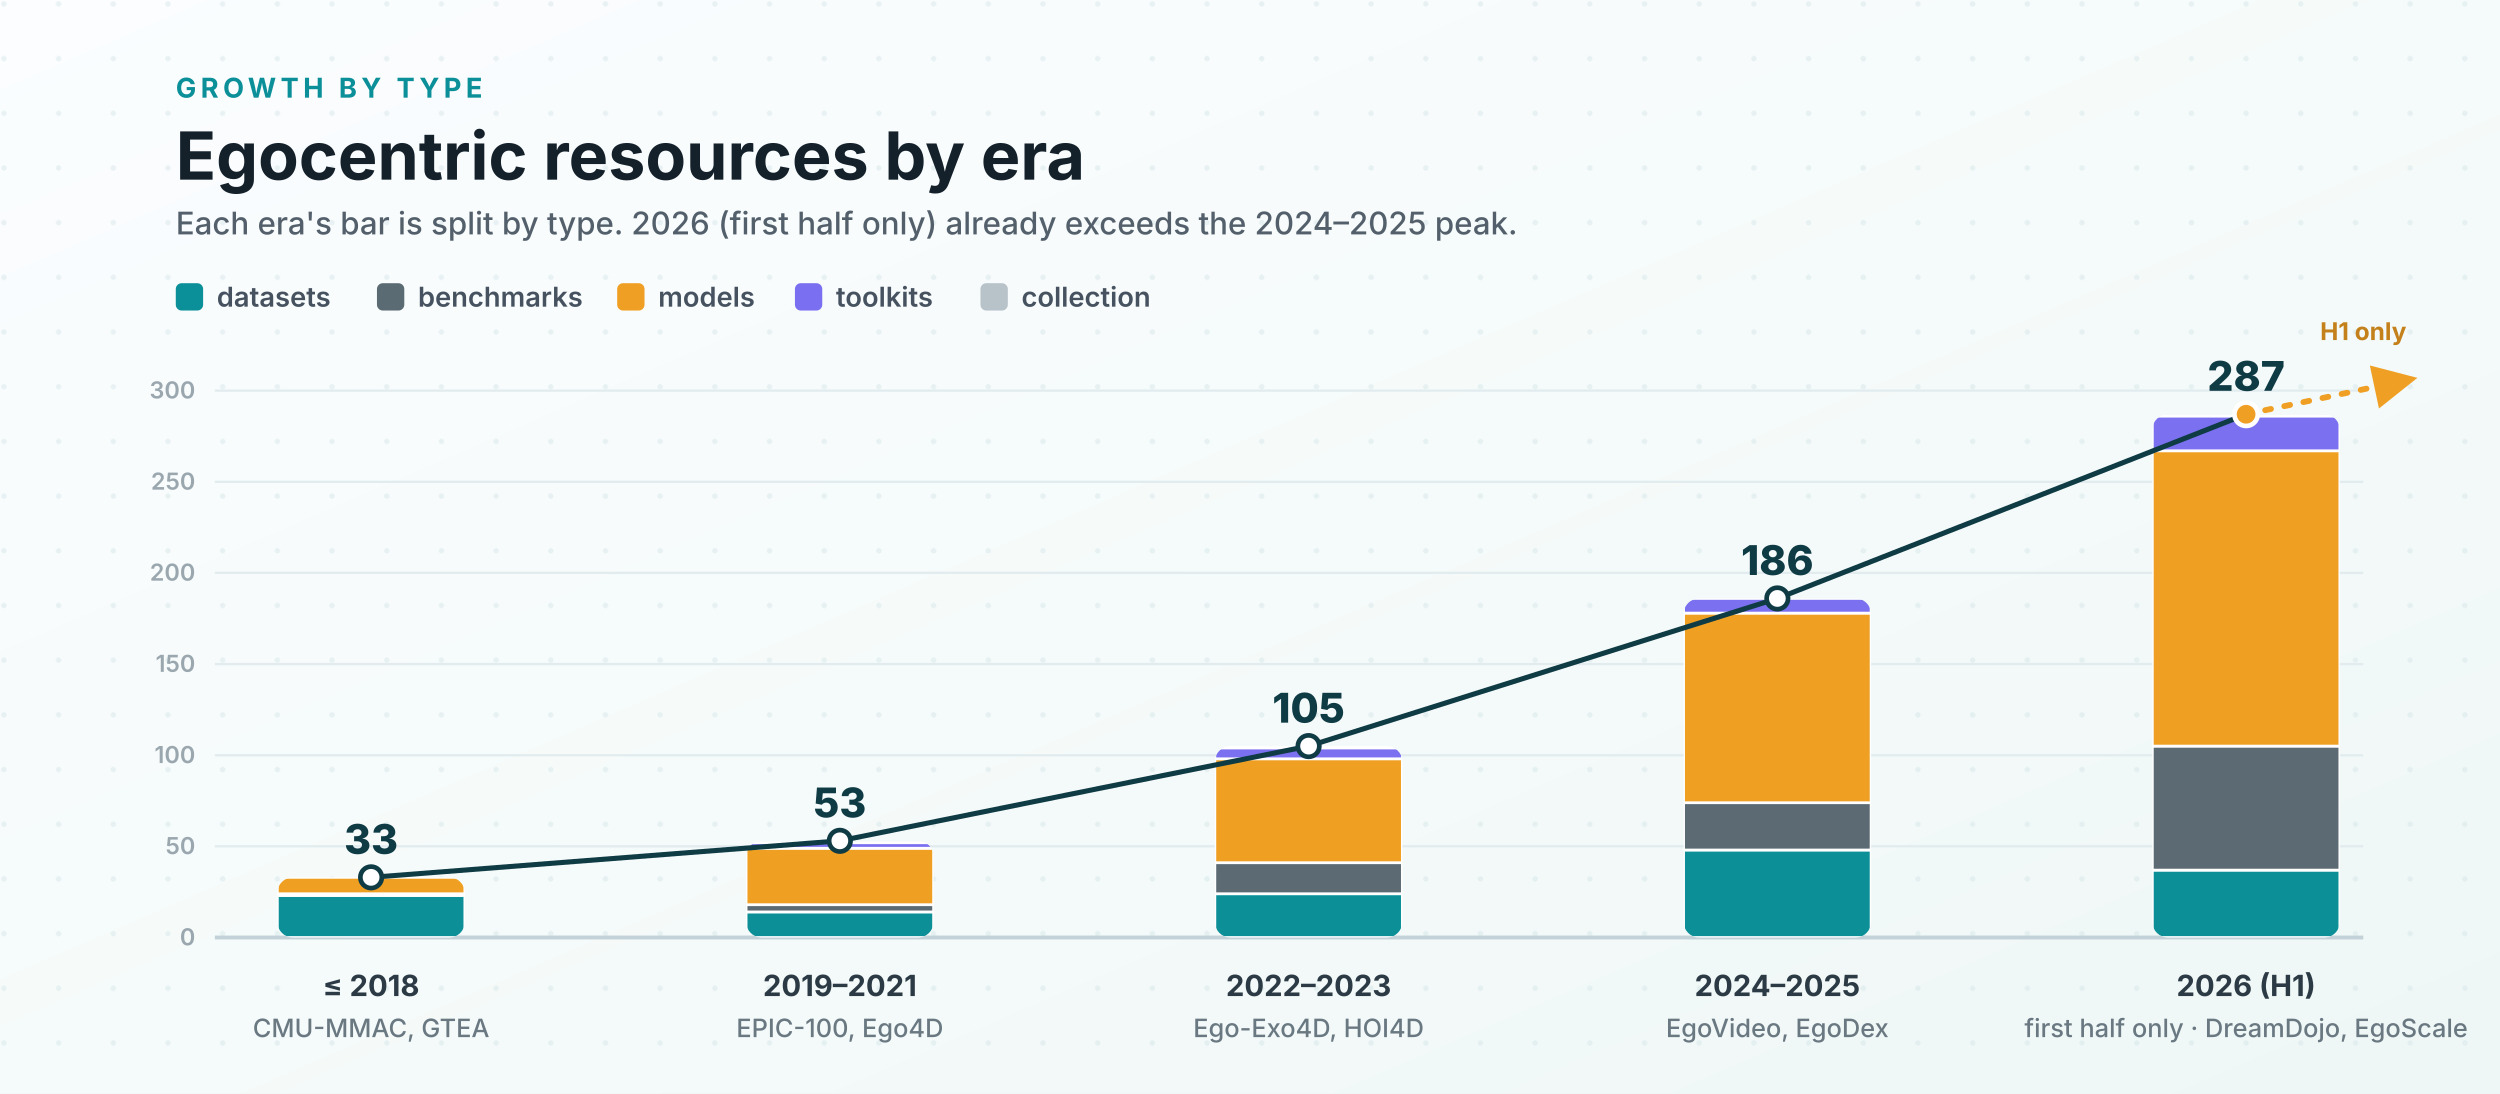
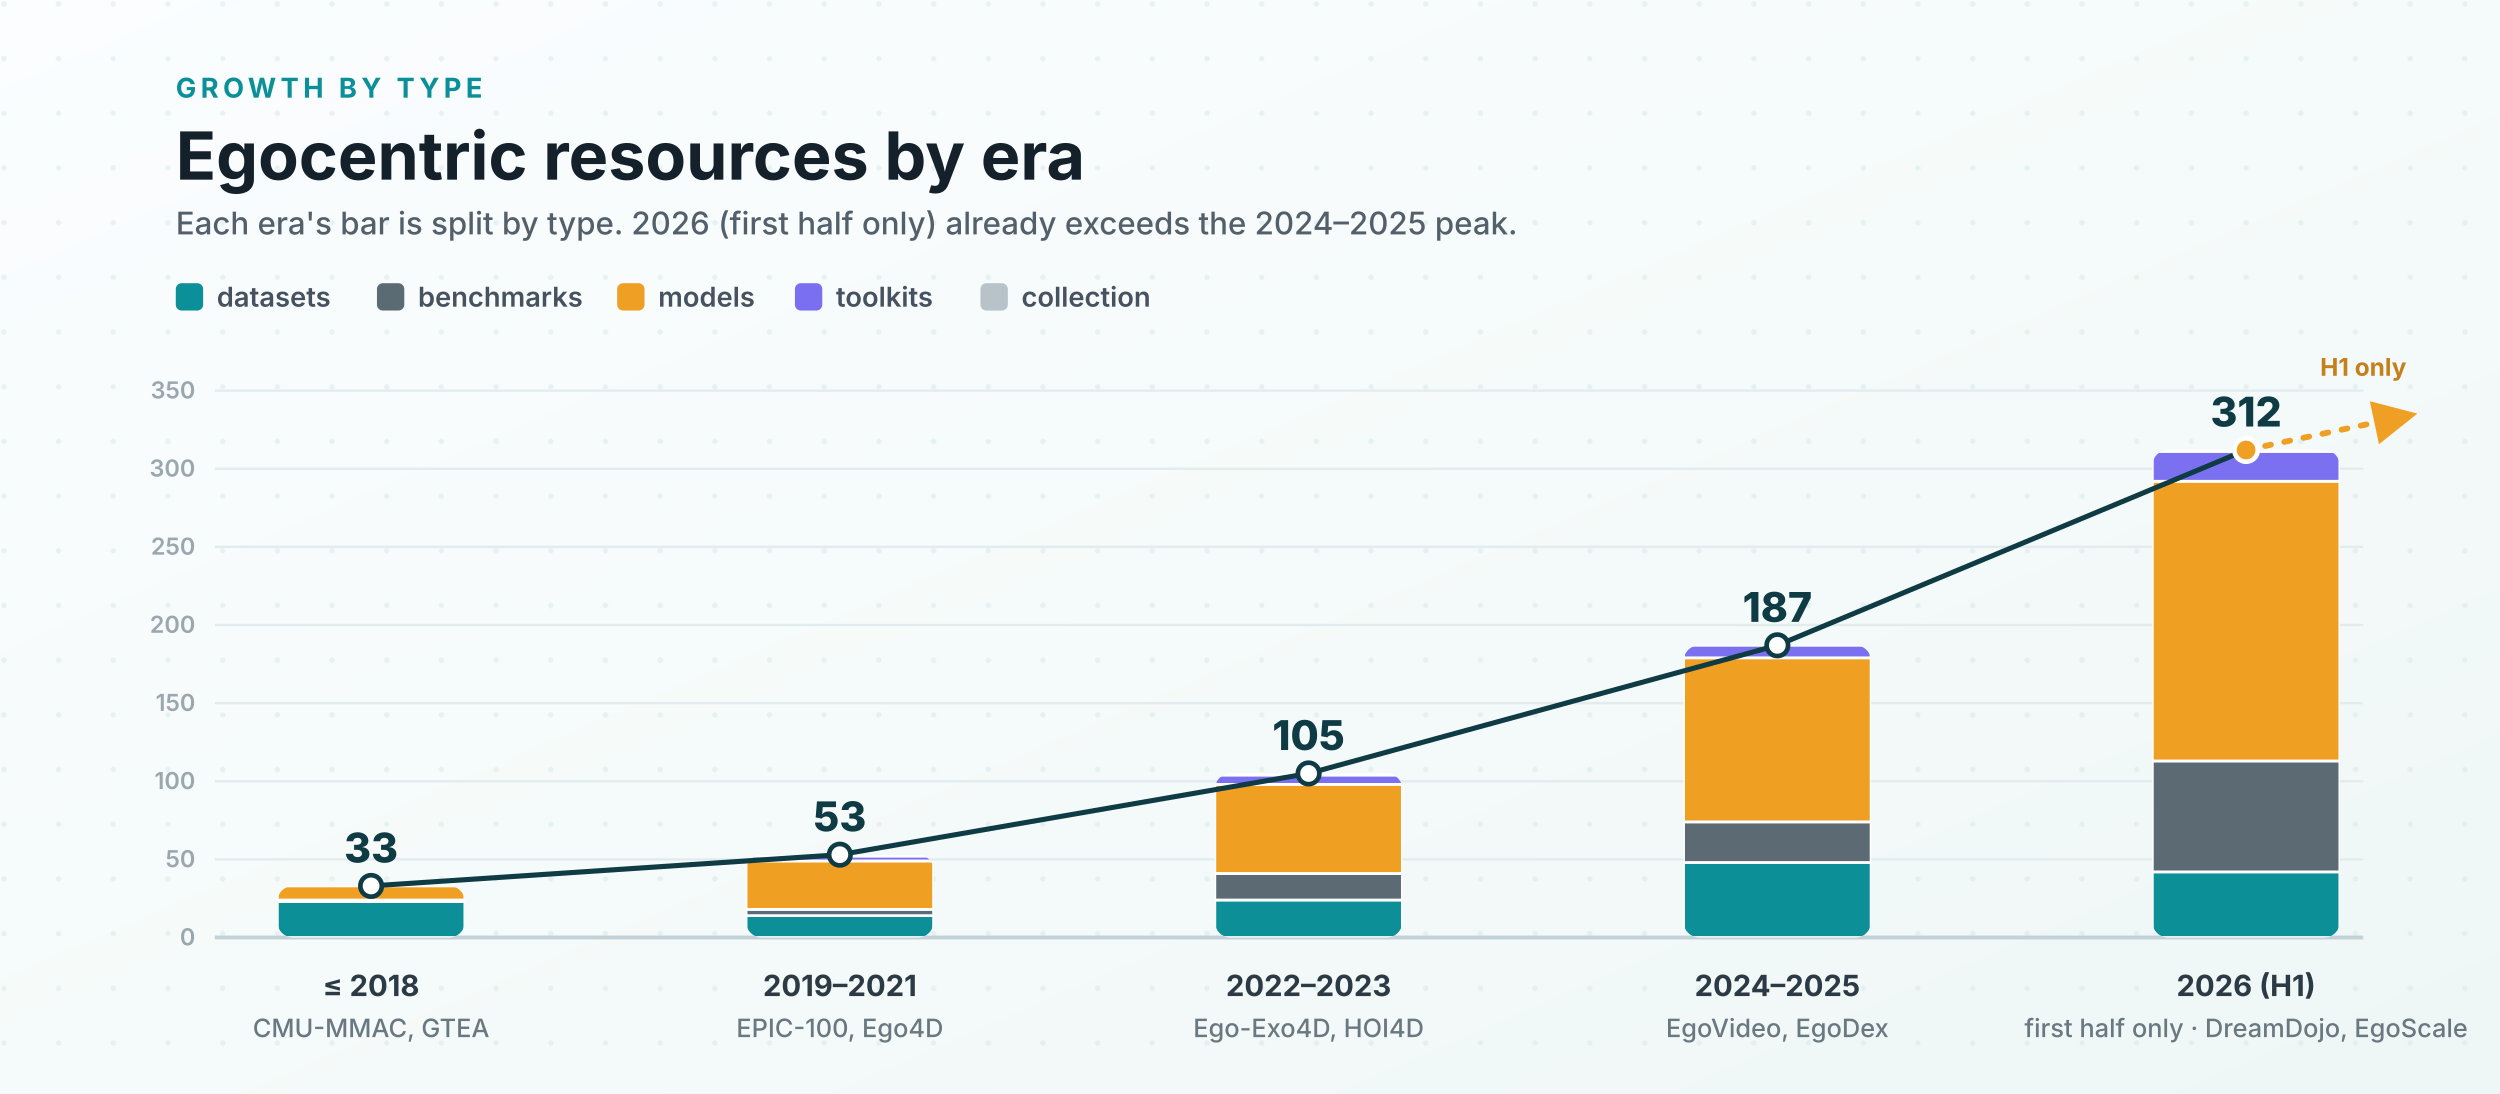
<svg xmlns="http://www.w3.org/2000/svg" viewBox="0 0 1280 560" role="img" aria-labelledby="title desc">
  <defs>
    <linearGradient id="bg" x1="0" x2="1" y1="0" y2="1">
      <stop offset="0" stop-color="#fbfdff" />
      <stop offset="0.6" stop-color="#f4faf9" />
      <stop offset="1" stop-color="#eef7f6" />
    </linearGradient>
    <pattern id="dots" width="28" height="28" patternUnits="userSpaceOnUse">
      <circle cx="2" cy="2" r="1.4" fill="#cfe0e4" opacity="0.4" />
    </pattern>
    <filter id="shadow" x="-14%" y="-14%" width="128%" height="140%">
      <feDropShadow dx="0" dy="6" stdDeviation="7" flood-color="#0f2a33" flood-opacity="0.12" />
    </filter>
    <marker id="up" viewBox="0 0 10 10" refX="6.5" refY="5" markerWidth="7.5" markerHeight="7.5" orient="auto-start-reverse">
      <path d="M0 0 L10 5 L0 10 z" fill="#ef9f24" />
    </marker>
    <clipPath id="c1">
-       <rect x="142" y="449.2" width="96" height="30.8" rx="8" />
+       <rect x="142" y="453.6" width="96" height="26.4" rx="8" />
    </clipPath>
    <clipPath id="c2">
-       <rect x="382" y="430.5" width="96" height="49.5" rx="8" />
+       <rect x="382" y="437.6" width="96" height="42.4" rx="8" />
    </clipPath>
    <clipPath id="c3">
-       <rect x="622" y="382" width="96" height="98" rx="8" />
+       <rect x="622" y="396" width="96" height="84" rx="8" />
    </clipPath>
    <clipPath id="c4">
-       <rect x="862" y="306.4" width="96" height="173.6" rx="8" />
+       <rect x="862" y="330.4" width="96" height="149.6" rx="8" />
    </clipPath>
    <clipPath id="c5">
-       <rect x="1102" y="212.1" width="96" height="267.9" rx="8" />
+       <rect x="1102" y="230.4" width="96" height="249.6" rx="8" />
    </clipPath>
    <style>
      .ink { fill: #14212b; }
      .kicker { font: 700 14px system-ui, -apple-system, "Segoe UI", sans-serif; fill: #0b8f98; letter-spacing: .16em; }
      .title { font: 700 34px system-ui, -apple-system, "Segoe UI", sans-serif; }
      .subtitle { font: 500 16px system-ui, -apple-system, "Segoe UI", sans-serif; fill: #53606b; }
      .count { font: 800 21px system-ui, -apple-system, "Segoe UI", sans-serif; fill: #0f3b45; }
      .era { font: 700 15px system-ui, -apple-system, "Segoe UI", sans-serif; fill: #2b3a44; }
      .anchor { font: 500 13px system-ui, -apple-system, "Segoe UI", sans-serif; fill: #6a7882; }
      .grid { stroke: #e2ecef; stroke-width: 1.2; }
      .gridlabel { font: 600 12px system-ui, -apple-system, "Segoe UI", sans-serif; fill: #9aa7af; }
      .axis { stroke: #c2d2d8; stroke-width: 2; }
      .trend { stroke: #0f3b45; stroke-width: 2.6; fill: none; stroke-linejoin: round; stroke-linecap: round; }
      .proj { stroke: #ef9f24; stroke-width: 3; fill: none; stroke-dasharray: 3 7; stroke-linecap: round; }
      .note { font: 700 12.5px system-ui, -apple-system, "Segoe UI", sans-serif; fill: #c4801a; }
      .seg { stroke: #ffffff; stroke-width: 1.4; }
      .lg { font: 600 14px system-ui, -apple-system, "Segoe UI", sans-serif; fill: #46525f; }
    </style>
  </defs>
  <rect width="1280" height="560" fill="url(#bg)" />
  <rect width="1280" height="560" fill="url(#dots)" />
  <text class="kicker" x="90" y="50">GROWTH BY TYPE</text>
  <text class="title ink" x="90" y="92">Egocentric resources by era</text>
  <text class="subtitle" x="90" y="120">Each era's bar is split by type. 2026 (first half only) already exceeds the 2024–2025 peak.</text>
  <g>
    <rect x="90" y="145" width="14" height="14" rx="3" fill="#0b8f98" />
    <text class="lg" x="111" y="157">datasets</text>
    <rect x="193" y="145" width="14" height="14" rx="3" fill="#5b6b73" />
    <text class="lg" x="214" y="157">benchmarks</text>
    <rect x="316" y="145" width="14" height="14" rx="3" fill="#ef9f24" />
    <text class="lg" x="337" y="157">models</text>
    <rect x="407" y="145" width="14" height="14" rx="3" fill="#7a6ff0" />
    <text class="lg" x="428" y="157">toolkits</text>
    <rect x="502" y="145" width="14" height="14" rx="3" fill="#b8c2c9" />
    <text class="lg" x="523" y="157">collection</text>
  </g>
-   <line class="grid" x1="110" y1="433.3" x2="1210" y2="433.3" />
-   <text class="gridlabel" x="100" y="437.3" text-anchor="end">50</text>
-   <line class="grid" x1="110" y1="386.7" x2="1210" y2="386.7" />
-   <text class="gridlabel" x="100" y="390.7" text-anchor="end">100</text>
-   <line class="grid" x1="110" y1="340" x2="1210" y2="340" />
-   <text class="gridlabel" x="100" y="344" text-anchor="end">150</text>
-   <line class="grid" x1="110" y1="293.3" x2="1210" y2="293.3" />
-   <text class="gridlabel" x="100" y="297.3" text-anchor="end">200</text>
-   <line class="grid" x1="110" y1="246.7" x2="1210" y2="246.7" />
-   <text class="gridlabel" x="100" y="250.7" text-anchor="end">250</text>
+   <line class="grid" x1="110" y1="440" x2="1210" y2="440" />
+   <text class="gridlabel" x="100" y="444" text-anchor="end">50</text>
+   <line class="grid" x1="110" y1="400" x2="1210" y2="400" />
+   <text class="gridlabel" x="100" y="404" text-anchor="end">100</text>
+   <line class="grid" x1="110" y1="360" x2="1210" y2="360" />
+   <text class="gridlabel" x="100" y="364" text-anchor="end">150</text>
+   <line class="grid" x1="110" y1="320" x2="1210" y2="320" />
+   <text class="gridlabel" x="100" y="324" text-anchor="end">200</text>
+   <line class="grid" x1="110" y1="280" x2="1210" y2="280" />
+   <text class="gridlabel" x="100" y="284" text-anchor="end">250</text>
+   <line class="grid" x1="110" y1="240" x2="1210" y2="240" />
+   <text class="gridlabel" x="100" y="244" text-anchor="end">300</text>
  <line class="grid" x1="110" y1="200" x2="1210" y2="200" />
-   <text class="gridlabel" x="100" y="204" text-anchor="end">300</text>
+   <text class="gridlabel" x="100" y="204" text-anchor="end">350</text>
  <text class="gridlabel" x="100" y="484" text-anchor="end">0</text>
  <line class="axis" x1="110" y1="480" x2="1210" y2="480" />
  <g clip-path="url(#c1)" filter="url(#shadow)">
-     <rect class="seg" x="142" y="458.5" width="96" height="21.5" fill="#0b8f98" />
-     <rect class="seg" x="142" y="457.6" width="96" height="0.9" fill="#5b6b73" />
-     <rect class="seg" x="142" y="449.2" width="96" height="8.4" fill="#ef9f24" />
+     <rect class="seg" x="142" y="461.6" width="96" height="18.4" fill="#0b8f98" />
+     <rect class="seg" x="142" y="460.8" width="96" height="0.8" fill="#5b6b73" />
+     <rect class="seg" x="142" y="453.6" width="96" height="7.2" fill="#ef9f24" />
  </g>
  <g clip-path="url(#c2)" filter="url(#shadow)">
-     <rect class="seg" x="382" y="466.9" width="96" height="13.1" fill="#0b8f98" />
-     <rect class="seg" x="382" y="463.2" width="96" height="3.7" fill="#5b6b73" />
-     <rect class="seg" x="382" y="434.3" width="96" height="28.9" fill="#ef9f24" />
-     <rect class="seg" x="382" y="431.5" width="96" height="2.8" fill="#7a6ff0" />
+     <rect class="seg" x="382" y="468.8" width="96" height="11.2" fill="#0b8f98" />
+     <rect class="seg" x="382" y="465.6" width="96" height="3.2" fill="#5b6b73" />
+     <rect class="seg" x="382" y="440.8" width="96" height="24.8" fill="#ef9f24" />
+     <rect class="seg" x="382" y="438.4" width="96" height="2.4" fill="#7a6ff0" />
  </g>
  <g clip-path="url(#c3)" filter="url(#shadow)">
-     <rect class="seg" x="622" y="457.6" width="96" height="22.4" fill="#0b8f98" />
-     <rect class="seg" x="622" y="441.7" width="96" height="15.9" fill="#5b6b73" />
-     <rect class="seg" x="622" y="388.5" width="96" height="53.2" fill="#ef9f24" />
-     <rect class="seg" x="622" y="382.9" width="96" height="5.6" fill="#7a6ff0" />
-     <rect class="seg" x="622" y="382" width="96" height="0.9" fill="#b8c2c9" />
+     <rect class="seg" x="622" y="460.8" width="96" height="19.2" fill="#0b8f98" />
+     <rect class="seg" x="622" y="447.2" width="96" height="13.6" fill="#5b6b73" />
+     <rect class="seg" x="622" y="401.6" width="96" height="45.6" fill="#ef9f24" />
+     <rect class="seg" x="622" y="396.8" width="96" height="4.8" fill="#7a6ff0" />
+     <rect class="seg" x="622" y="396" width="96" height="0.8" fill="#b8c2c9" />
  </g>
  <g clip-path="url(#c4)" filter="url(#shadow)">
-     <rect class="seg" x="862" y="435.2" width="96" height="44.8" fill="#0b8f98" />
-     <rect class="seg" x="862" y="410.9" width="96" height="24.3" fill="#5b6b73" />
-     <rect class="seg" x="862" y="313.9" width="96" height="97.1" fill="#ef9f24" />
-     <rect class="seg" x="862" y="306.4" width="96" height="7.5" fill="#7a6ff0" />
+     <rect class="seg" x="862" y="441.6" width="96" height="38.4" fill="#0b8f98" />
+     <rect class="seg" x="862" y="420.8" width="96" height="20.8" fill="#5b6b73" />
+     <rect class="seg" x="862" y="336.8" width="96" height="84" fill="#ef9f24" />
+     <rect class="seg" x="862" y="330.4" width="96" height="6.4" fill="#7a6ff0" />
  </g>
  <g clip-path="url(#c5)" filter="url(#shadow)">
-     <rect class="seg" x="1102" y="445.5" width="96" height="34.5" fill="#0b8f98" />
-     <rect class="seg" x="1102" y="382" width="96" height="63.5" fill="#5b6b73" />
-     <rect class="seg" x="1102" y="230.8" width="96" height="151.2" fill="#ef9f24" />
-     <rect class="seg" x="1102" y="213.1" width="96" height="17.7" fill="#7a6ff0" />
+     <rect class="seg" x="1102" y="446.4" width="96" height="33.6" fill="#0b8f98" />
+     <rect class="seg" x="1102" y="389.6" width="96" height="56.8" fill="#5b6b73" />
+     <rect class="seg" x="1102" y="246.4" width="96" height="143.2" fill="#ef9f24" />
+     <rect class="seg" x="1102" y="231.2" width="96" height="15.2" fill="#7a6ff0" />
  </g>
-   <polyline class="trend" points="190,449.2 430,430.5 670,382 910,306.4 1150,212.1" />
-   <path class="proj" d="M1150 212.1 L1230 195.1" marker-end="url(#up)" />
-   <text class="note" x="1210" y="174.1" text-anchor="middle">H1 only</text>
+   <polyline class="trend" points="190,453.6 430,437.6 670,396 910,330.4 1150,230.4" />
+   <path class="proj" d="M1150 230.4 L1230 213.4" marker-end="url(#up)" />
+   <text class="note" x="1210" y="192.4" text-anchor="middle">H1 only</text>
  <g>
-     <circle cx="190" cy="449.2" r="5.5" fill="#ffffff" stroke="#0f3b45" stroke-width="2.4" />
-     <circle cx="430" cy="430.5" r="5.5" fill="#ffffff" stroke="#0f3b45" stroke-width="2.4" />
-     <circle cx="670" cy="382" r="5.5" fill="#ffffff" stroke="#0f3b45" stroke-width="2.4" />
-     <circle cx="910" cy="306.4" r="5.5" fill="#ffffff" stroke="#0f3b45" stroke-width="2.4" />
-     <circle cx="1150" cy="212.1" r="6" fill="#ef9f24" stroke="#ffffff" stroke-width="2.4" />
+     <circle cx="190" cy="453.6" r="5.5" fill="#ffffff" stroke="#0f3b45" stroke-width="2.4" />
+     <circle cx="430" cy="437.6" r="5.5" fill="#ffffff" stroke="#0f3b45" stroke-width="2.4" />
+     <circle cx="670" cy="396" r="5.5" fill="#ffffff" stroke="#0f3b45" stroke-width="2.4" />
+     <circle cx="910" cy="330.4" r="5.5" fill="#ffffff" stroke="#0f3b45" stroke-width="2.4" />
+     <circle cx="1150" cy="230.4" r="6" fill="#ef9f24" stroke="#ffffff" stroke-width="2.4" />
  </g>
-   <text class="count" x="190" y="437.2" text-anchor="middle">33</text>
-   <text class="count" x="430" y="418.5" text-anchor="middle">53</text>
-   <text class="count" x="670" y="370" text-anchor="middle">105</text>
-   <text class="count" x="910" y="294.4" text-anchor="middle">186</text>
-   <text class="count" x="1150" y="200.1" text-anchor="middle">287</text>
+   <text class="count" x="190" y="441.6" text-anchor="middle">33</text>
+   <text class="count" x="430" y="425.6" text-anchor="middle">53</text>
+   <text class="count" x="670" y="384" text-anchor="middle">105</text>
+   <text class="count" x="910" y="318.4" text-anchor="middle">187</text>
+   <text class="count" x="1150" y="218.4" text-anchor="middle">312</text>
  <text class="era" x="190" y="510" text-anchor="middle">≤ 2018</text>
  <text class="anchor" x="190" y="531" text-anchor="middle">CMU-MMAC, GTEA</text>
  <text class="era" x="430" y="510" text-anchor="middle">2019–2021</text>
  <text class="anchor" x="430" y="531" text-anchor="middle">EPIC-100, Ego4D</text>
  <text class="era" x="670" y="510" text-anchor="middle">2022–2023</text>
  <text class="anchor" x="670" y="531" text-anchor="middle">Ego-Exo4D, HOI4D</text>
  <text class="era" x="910" y="510" text-anchor="middle">2024–2025</text>
  <text class="anchor" x="910" y="531" text-anchor="middle">EgoVideo, EgoDex</text>
  <text class="era" x="1150" y="510" text-anchor="middle">2026 (H1)</text>
  <text class="anchor" x="1150" y="531" text-anchor="middle">first half only · DreamDojo, EgoScale</text>
</svg>
